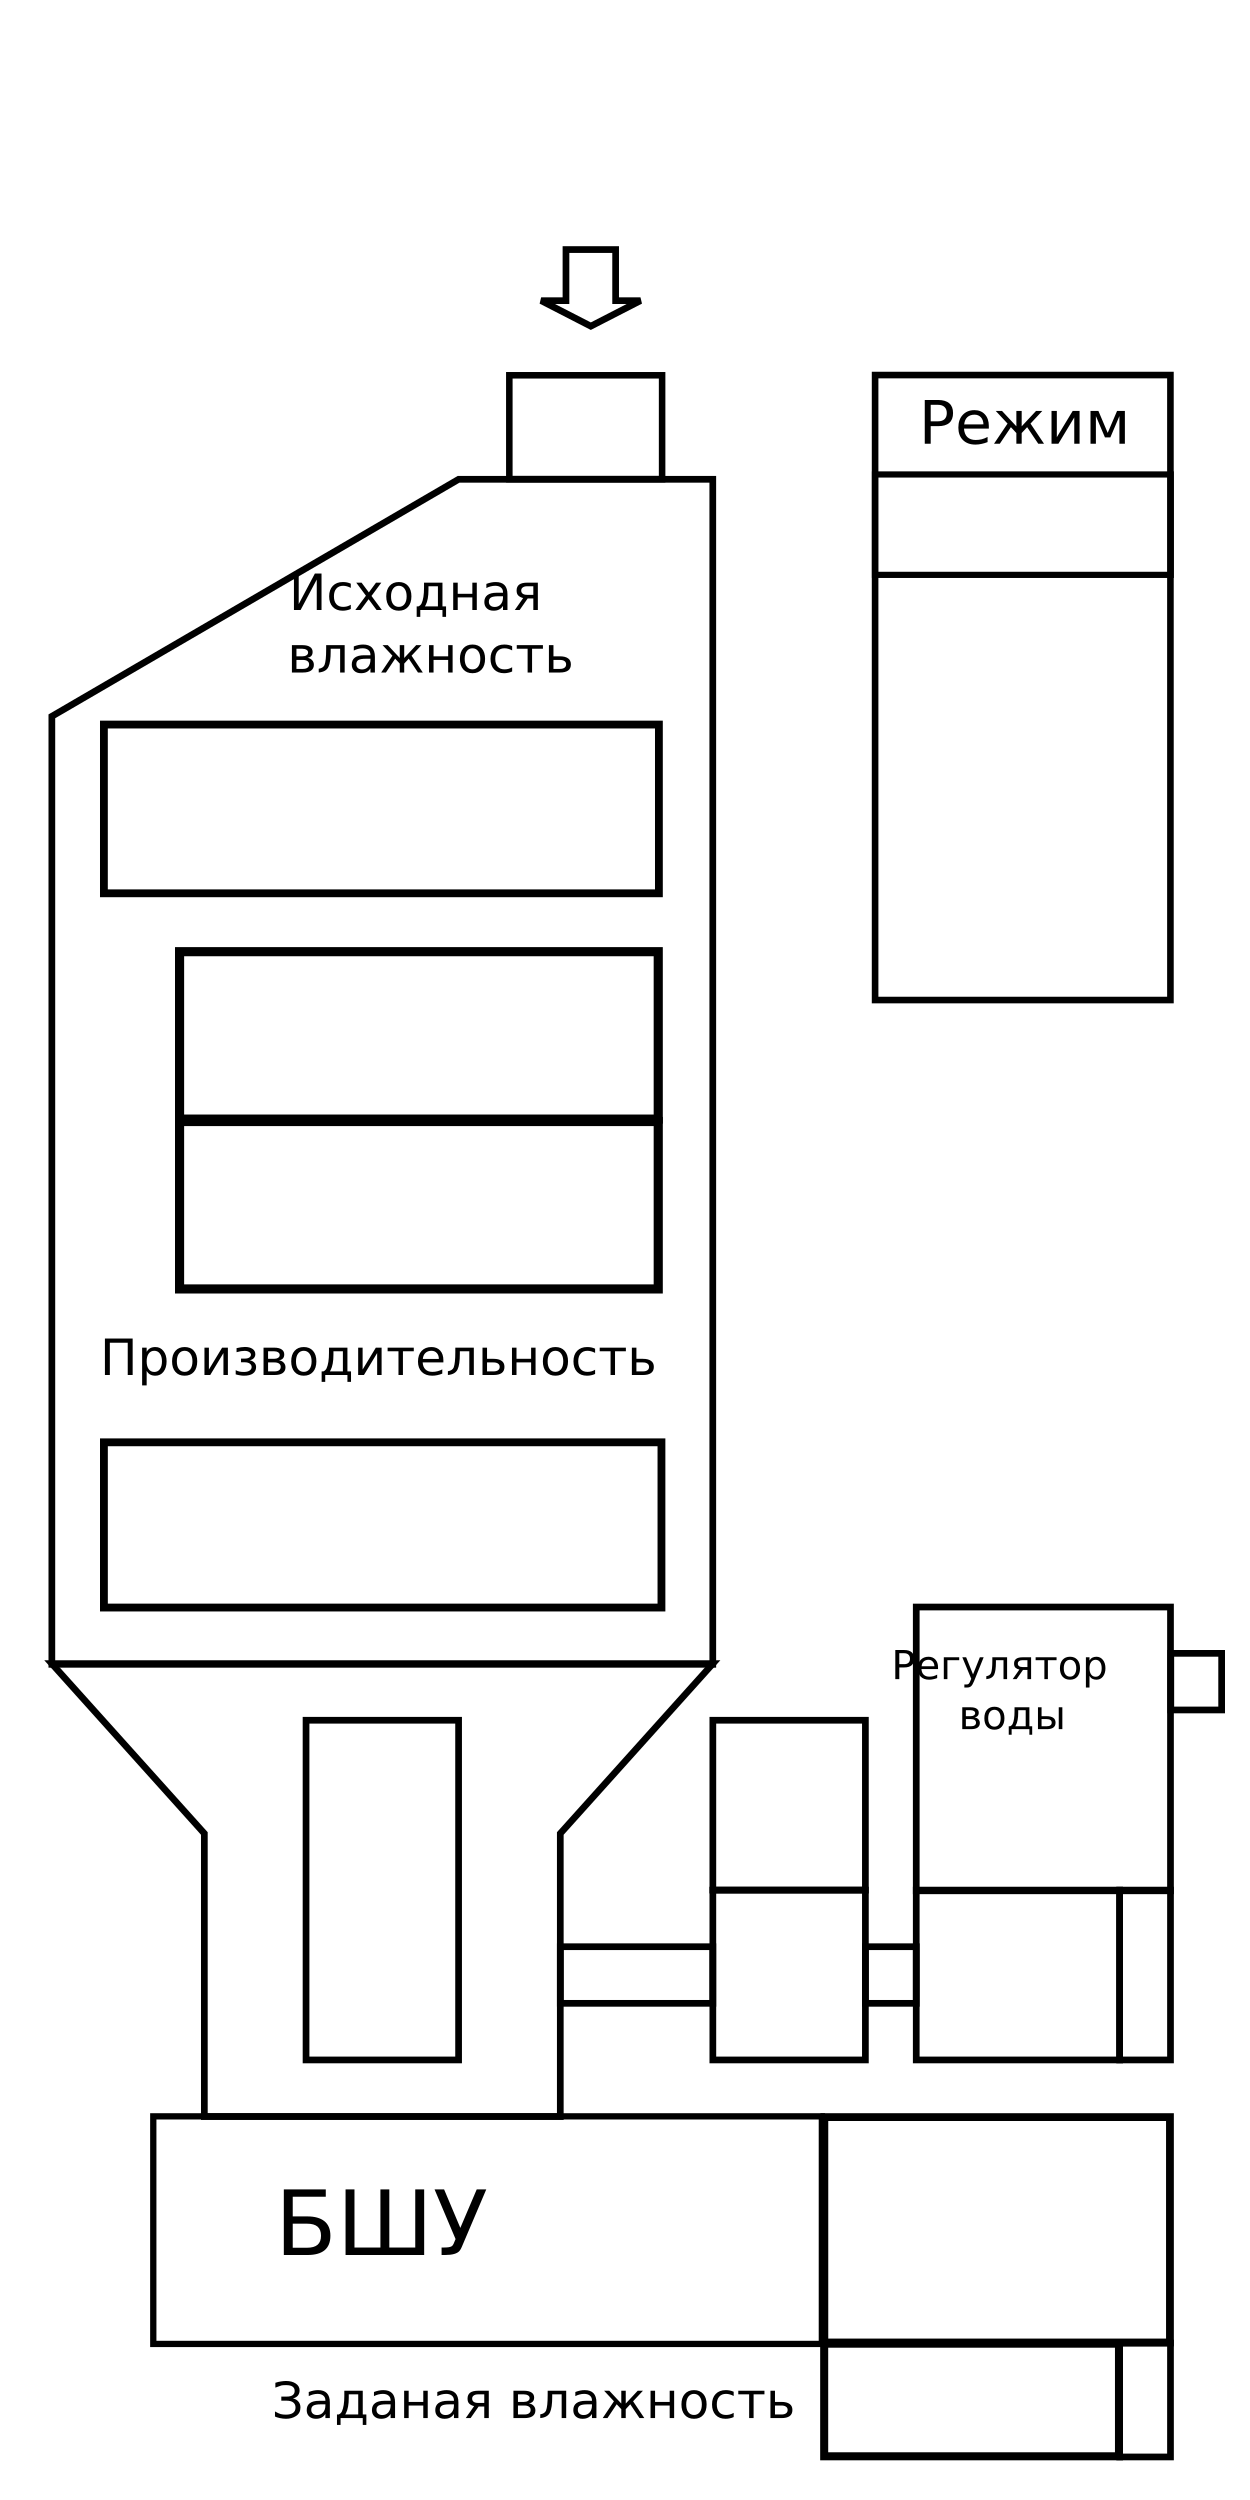
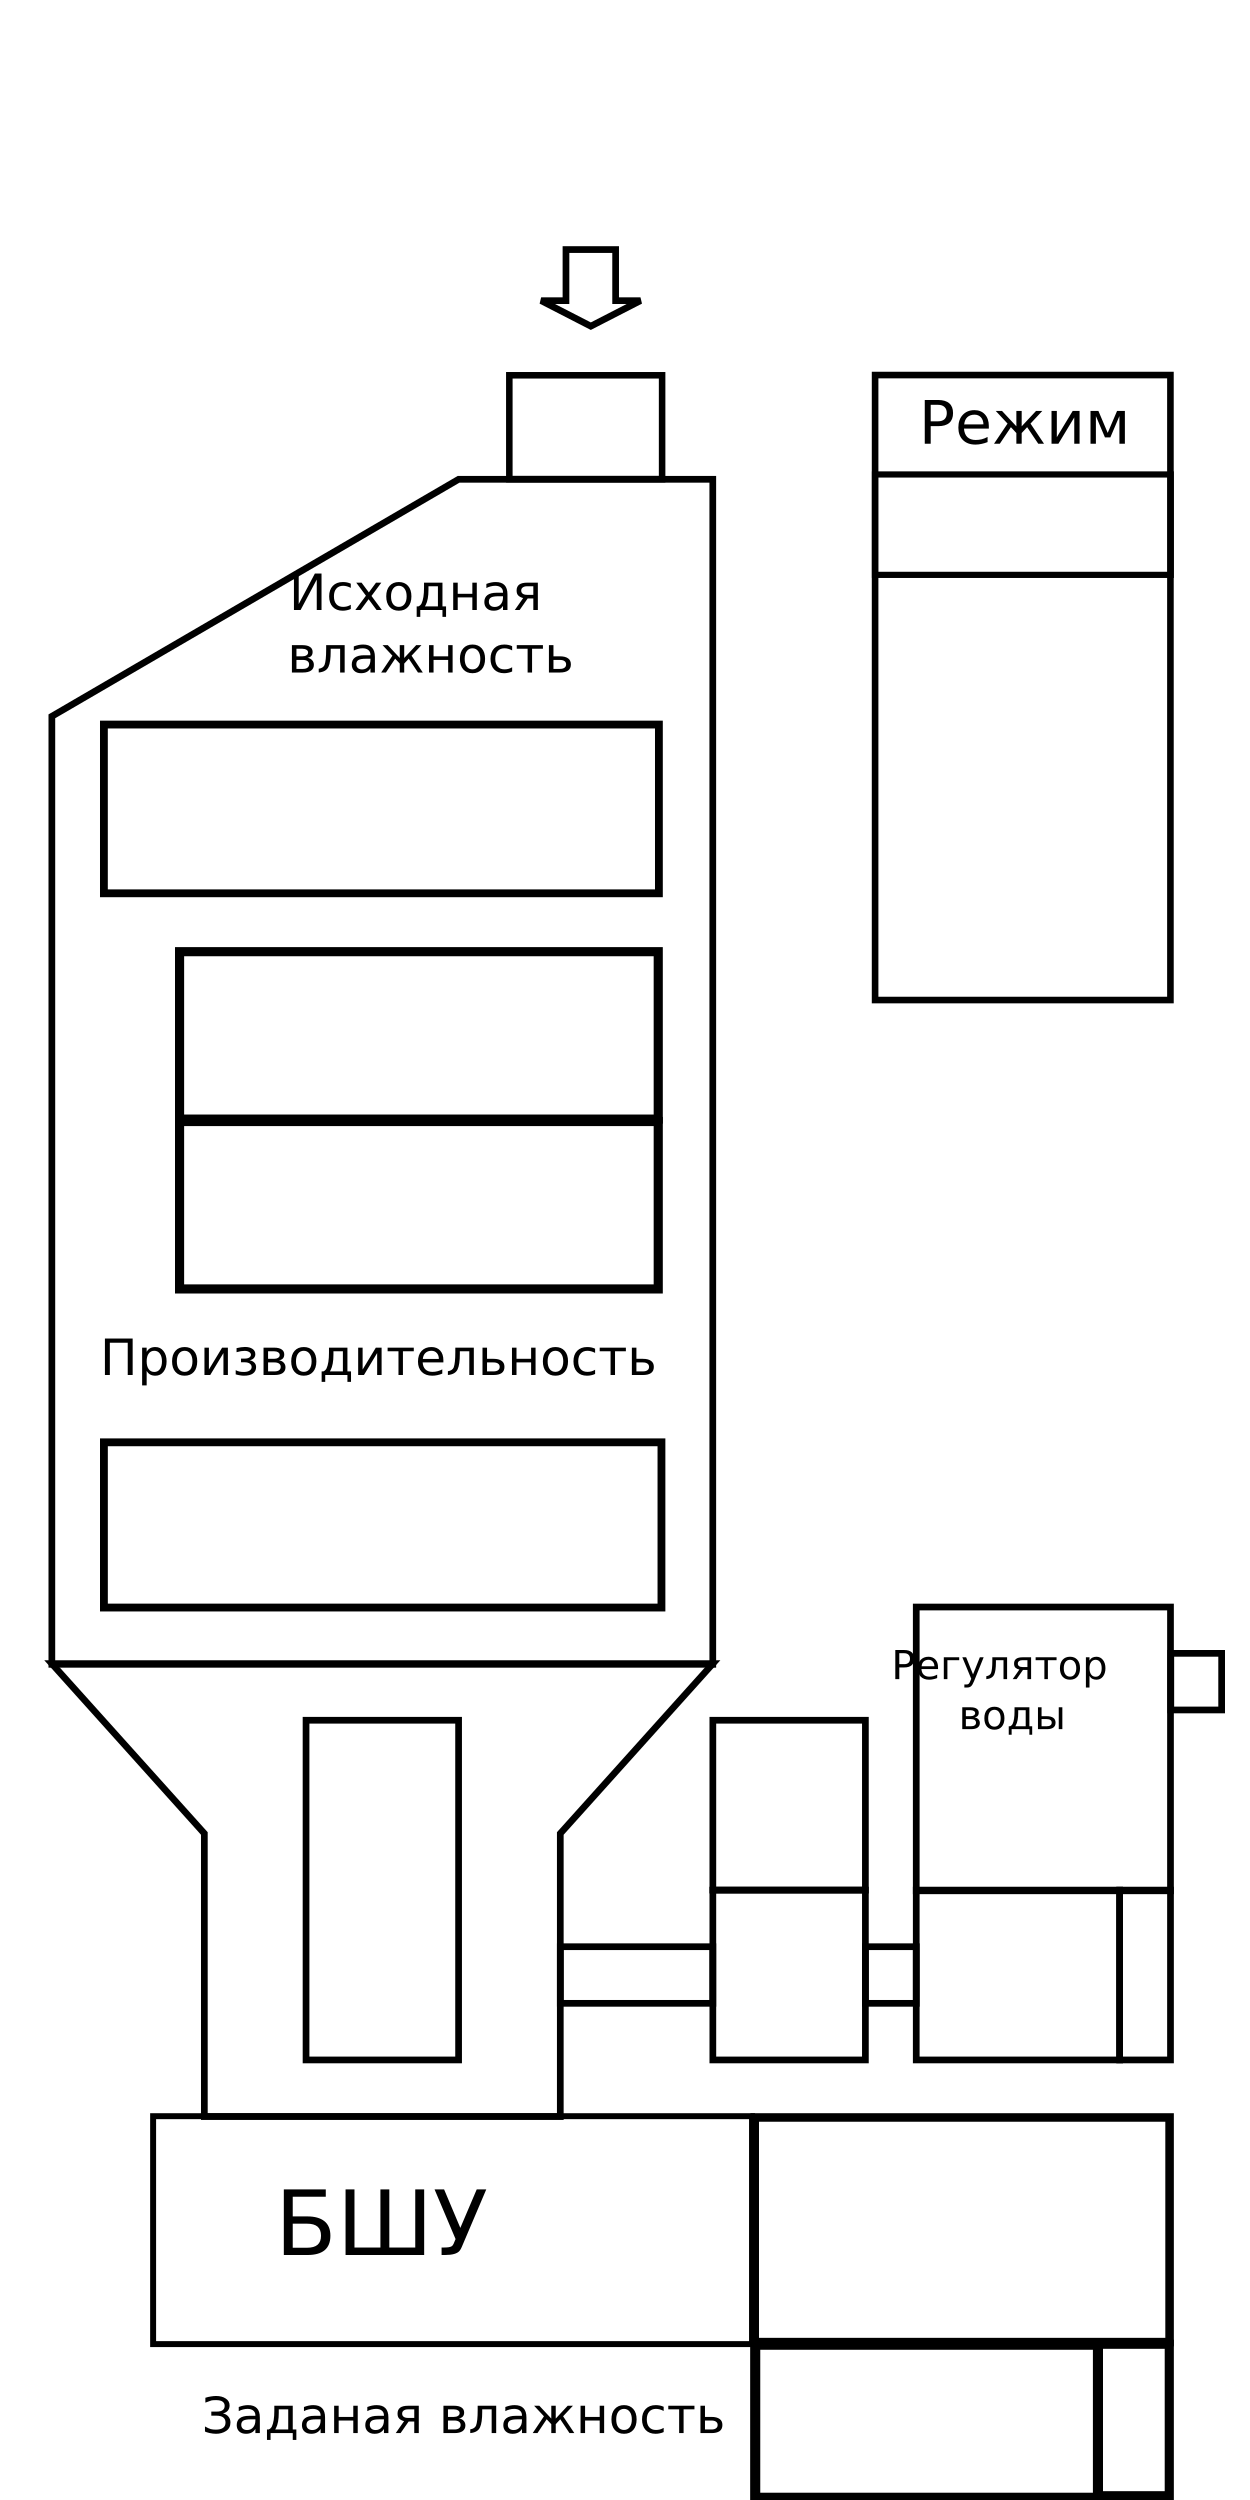
<svg xmlns="http://www.w3.org/2000/svg" width="250" height="500" id="svg2" version="1.0">
  <defs id="defs4" />
  <g id="layer1" transform="translate(-89.6875,-22.04968)">
    <path style="fill:none;fill-rule:evenodd;stroke:#000000;stroke-width:1.306;stroke-linecap:butt;stroke-linejoin:miter;stroke-miterlimit:4;stroke-dasharray:none;stroke-opacity:1" d="M 191.553,97.106 L 222.109,97.106 L 222.109,117.878 L 191.553,117.878 L 191.553,97.106 z " id="path5114" />
    <path style="fill:none;fill-rule:evenodd;stroke:#000000;stroke-width:1.341;stroke-linecap:butt;stroke-linejoin:miter;stroke-miterlimit:4;stroke-dasharray:none;stroke-opacity:1" d="M 232.244,117.912 L 232.244,354.919 L 100.058,354.919 L 100.058,165.313 L 181.403,117.912 L 232.244,117.912 z " id="path5116" />
    <path style="fill:none;fill-rule:evenodd;stroke:#000000;stroke-width:1.562;stroke-linecap:butt;stroke-linejoin:miter;stroke-miterlimit:4;stroke-dasharray:none;stroke-opacity:1" d="M 110.468,166.961 L 221.467,166.961 L 221.467,200.71 L 110.468,200.71 L 110.468,166.961 z " id="GrainHumidity" />
    <path style="fill:none;fill-rule:evenodd;stroke:#000000;stroke-width:1.827;stroke-linecap:butt;stroke-linejoin:miter;stroke-miterlimit:4;stroke-dasharray:none;stroke-opacity:1" d="M 125.601,212.386 L 221.335,212.386 L 221.335,245.869 L 125.601,245.869 L 125.601,212.386 z " id="GrainTemperature" />
    <path style="fill:none;fill-rule:evenodd;stroke:#000000;stroke-width:1.827;stroke-linecap:butt;stroke-linejoin:miter;stroke-miterlimit:4;stroke-dasharray:none;stroke-opacity:1" d="M 125.601,246.355 L 221.335,246.355 L 221.335,279.839 L 125.601,279.839 L 125.601,246.355 z " id="GrainNature" />
    <path style="fill:none;fill-rule:evenodd;stroke:#000000;stroke-width:1.565;stroke-linecap:butt;stroke-linejoin:miter;stroke-miterlimit:4;stroke-dasharray:none;stroke-opacity:1" d="M 110.47,310.513 L 221.978,310.513 L 221.978,343.558 L 110.47,343.558 L 110.47,310.513 z " id="GrainFlow" />
    <path style="fill:none;fill-rule:evenodd;stroke:#000000;stroke-width:1.341;stroke-linecap:butt;stroke-linejoin:miter;stroke-miterlimit:4;stroke-dasharray:none;stroke-opacity:1" d="M 202.882,71.966 L 202.882,82.18 L 197.917,82.18 L 207.848,87.287 L 217.779,82.18 L 212.814,82.18 L 212.814,71.966 L 202.882,71.966 z " id="path7074" />
    <path style="fill:none;fill-rule:evenodd;stroke:#000000;stroke-width:1.341;stroke-linecap:butt;stroke-linejoin:miter;stroke-miterlimit:4;stroke-dasharray:none;stroke-opacity:1" d="M 100.046,354.777 L 130.556,388.746 L 130.556,445.362 L 201.746,445.362 L 201.746,388.746 L 232.256,354.777 L 100.046,354.777 z " id="path7076" />
    <path style="fill:none;fill-rule:evenodd;stroke:#000000;stroke-width:1.341;stroke-linecap:butt;stroke-linejoin:miter;stroke-miterlimit:4;stroke-dasharray:none;stroke-opacity:1" d="M 150.896,366.1 L 150.896,434.039 L 181.406,434.039 L 181.406,366.1 L 150.896,366.1 z " id="GrainArea" />
-     <path style="fill:none;fill-rule:evenodd;stroke:#000000;stroke-width:1.257;stroke-linecap:butt;stroke-linejoin:miter;stroke-miterlimit:4;stroke-dasharray:none;stroke-opacity:1" d="M 120.344,445.32 L 254.059,445.32 L 254.059,490.837 L 120.344,490.837 L 120.344,445.32 z " id="path7080" />
-     <path style="fill:none;fill-rule:evenodd;stroke:#000000;stroke-width:1.56;stroke-linecap:butt;stroke-linejoin:miter;stroke-miterlimit:4;stroke-dasharray:none;stroke-opacity:1" d="M 254.559,445.471 L 323.677,445.471 L 323.677,490.545 L 254.559,490.545 L 254.559,445.471 z " id="path7082" />
-     <path style="fill:none;fill-rule:evenodd;stroke:#000000;stroke-width:1.606;stroke-linecap:butt;stroke-linejoin:miter;stroke-miterlimit:4;stroke-dasharray:none;stroke-opacity:1" d="M 254.524,490.787 L 254.524,513.308 L 313.483,513.308 L 313.483,490.787 L 254.524,490.787 z " id="TargetHumidity" />
-     <path style="fill:none;fill-rule:evenodd;stroke:#000000;stroke-width:1.341;stroke-linecap:butt;stroke-linejoin:miter;stroke-miterlimit:4;stroke-dasharray:none;stroke-opacity:1" d="M 313.618,513.44 L 323.785,513.44 L 323.785,490.655 L 313.618,490.655 L 313.618,513.44 z " id="path7086" />
+     <path style="fill:none;fill-rule:evenodd;stroke:#000000;stroke-width:1.191;stroke-linecap:butt;stroke-linejoin:miter;stroke-miterlimit:4;stroke-dasharray:none;stroke-opacity:1" d="M 120.311,445.287 L 240.092,445.287 L 240.092,490.87 L 120.311,490.87 L 120.311,445.287 z " id="path7080" />
+     <path style="fill:none;fill-rule:evenodd;stroke:#000000;stroke-width:1.707;stroke-linecap:butt;stroke-linejoin:miter;stroke-miterlimit:4;stroke-dasharray:none;stroke-opacity:1" d="M 240.633,445.544 L 323.604,445.544 L 323.604,490.471 L 240.633,490.471 L 240.633,445.544 z " id="path7082" />
+     <path style="fill:none;fill-rule:evenodd;stroke:#000000;stroke-width:2.018;stroke-linecap:butt;stroke-linejoin:miter;stroke-miterlimit:4;stroke-dasharray:none;stroke-opacity:1" d="M 240.73,490.994 L 240.73,521.602 L 309.277,521.602 L 309.277,490.994 L 240.73,490.994 z " id="TargetHumidity" />
+     <path style="fill:none;fill-rule:evenodd;stroke:#000000;stroke-width:1.827;stroke-linecap:butt;stroke-linejoin:miter;stroke-miterlimit:4;stroke-dasharray:none;stroke-opacity:1" d="M 309.36,521.198 L 323.543,521.198 L 323.543,490.898 L 309.36,490.898 L 309.36,521.198 z " id="HumiditySpin" />
    <path style="fill:none;fill-rule:evenodd;stroke:#000000;stroke-width:1.341;stroke-linecap:butt;stroke-linejoin:miter;stroke-miterlimit:4;stroke-dasharray:none;stroke-opacity:1" d="M 201.746,411.392 L 232.256,411.392 L 232.256,422.716 L 201.746,422.716 L 201.746,411.392 z " id="path7088" />
    <path style="fill:none;fill-rule:evenodd;stroke:#000000;stroke-width:1.341;stroke-linecap:butt;stroke-linejoin:miter;stroke-miterlimit:4;stroke-dasharray:none;stroke-opacity:1" d="M 232.256,400.069 L 232.256,434.039 L 262.766,434.039 L 262.766,400.069 L 232.256,400.069 z " id="WaterArea" />
    <path style="fill:none;fill-rule:evenodd;stroke:#000000;stroke-width:1.341;stroke-linecap:butt;stroke-linejoin:miter;stroke-miterlimit:4;stroke-dasharray:none;stroke-opacity:1" d="M 232.256,366.1 L 232.256,400.069 L 262.766,400.069 L 262.766,366.1 L 232.256,366.1 z " id="path7092" />
    <path style="fill:none;fill-rule:evenodd;stroke:#000000;stroke-width:1.341;stroke-linecap:butt;stroke-linejoin:miter;stroke-miterlimit:4;stroke-dasharray:none;stroke-opacity:1" d="M 262.766,411.392 L 272.936,411.392 L 272.936,422.716 L 262.766,422.716 L 262.766,411.392 z " id="path7094" />
    <path style="fill:none;fill-rule:evenodd;stroke:#000000;stroke-width:1.341;stroke-linecap:butt;stroke-linejoin:miter;stroke-miterlimit:4;stroke-dasharray:none;stroke-opacity:1" d="M 272.936,434.039 L 313.616,434.039 L 313.616,400.069 L 272.936,400.069 L 272.936,434.039 z " id="path7096" />
-     <path style="fill:none;fill-rule:evenodd;stroke:#000000;stroke-width:1.341;stroke-linecap:butt;stroke-linejoin:miter;stroke-miterlimit:4;stroke-dasharray:none;stroke-opacity:1" d="M 313.616,400.069 L 323.786,400.069 L 323.786,434.039 L 313.616,434.039 L 313.616,400.069 z " id="path7098" />
+     <path style="fill:none;fill-rule:evenodd;stroke:#000000;stroke-width:1.341;stroke-linecap:butt;stroke-linejoin:miter;stroke-miterlimit:4;stroke-dasharray:none;stroke-opacity:1" d="M 313.616,400.069 L 323.786,400.069 L 323.786,434.039 L 313.616,434.039 L 313.616,400.069 z " id="FlowSpin" />
    <path style="fill:none;fill-rule:evenodd;stroke:#000000;stroke-width:1.341;stroke-linecap:butt;stroke-linejoin:miter;stroke-miterlimit:4;stroke-dasharray:none;stroke-opacity:1" d="M 272.937,400.21 L 272.937,343.454 L 323.786,343.454 L 323.786,400.21 L 272.937,400.21 z " id="path7100" />
    <path style="fill:none;fill-rule:evenodd;stroke:#000000;stroke-width:1.32;stroke-linecap:butt;stroke-linejoin:miter;stroke-miterlimit:4;stroke-dasharray:none;stroke-opacity:1" d="M 264.706,97.06 L 264.706,222.058 L 323.773,222.058 L 323.773,97.06 L 264.706,97.06 z " id="path7102" />
    <path style="fill:none;fill-rule:evenodd;stroke:#000000;stroke-width:1.239;stroke-linecap:butt;stroke-linejoin:miter;stroke-miterlimit:4;stroke-dasharray:none;stroke-opacity:1" d="M 264.684,137.023 L 323.836,137.023 L 323.836,116.943 L 264.684,116.943 L 264.684,137.023 z " id="StageMode" />
    <path style="fill:none;fill-rule:evenodd;stroke:#000000;stroke-width:1.341;stroke-linecap:butt;stroke-linejoin:miter;stroke-miterlimit:4;stroke-dasharray:none;stroke-opacity:1" d="M 323.847,352.72 L 334.017,352.72 L 334.017,364.043 L 323.847,364.043 L 323.847,352.72 z " id="path7135" />
    <text xml:space="preserve" style="font-size:10px;font-style:normal;font-weight:normal;text-align:end;text-anchor:end;fill:#000000;fill-opacity:1;stroke:none;stroke-width:1px;stroke-linecap:butt;stroke-linejoin:miter;stroke-opacity:1;font-family:Bitstream Vera Sans" x="220.352" y="144.05" id="text6220">
      <tspan id="tspan6222" x="220.352" y="144.05">Исходная</tspan>
      <tspan x="220.352" y="156.55" id="tspan6224">влажность</tspan>
    </text>
    <text xml:space="preserve" style="font-size:10px;font-style:normal;font-weight:normal;fill:#000000;fill-opacity:1;stroke:none;stroke-width:1px;stroke-linecap:butt;stroke-linejoin:miter;stroke-opacity:1;font-family:Bitstream Vera Sans" x="109.688" y="297.05" id="text6226">
      <tspan id="tspan6228" x="109.688" y="297.05">Производительность</tspan>
    </text>
    <text xml:space="preserve" style="font-size:18px;font-style:normal;font-weight:normal;fill:#000000;fill-opacity:1;stroke:none;stroke-width:1px;stroke-linecap:butt;stroke-linejoin:miter;stroke-opacity:1;font-family:Bitstream Vera Sans" x="144.688" y="473.05" id="text6230">
      <tspan id="tspan6232" x="144.688" y="473.05">БШУ</tspan>
    </text>
    <text xml:space="preserve" style="font-size:8px;font-style:normal;font-weight:normal;text-align:center;text-anchor:middle;fill:#000000;fill-opacity:1;stroke:none;stroke-width:1px;stroke-linecap:butt;stroke-linejoin:miter;stroke-opacity:1;font-family:Bitstream Vera Sans" x="298.492" y="357.882" id="text6234">
      <tspan id="tspan6236" x="298.492" y="357.882">Регулятор</tspan>
      <tspan x="298.492" y="367.882" id="tspan6238">воды</tspan>
    </text>
    <text xml:space="preserve" style="font-size:12px;font-style:normal;font-weight:normal;fill:#000000;fill-opacity:1;stroke:none;stroke-width:1px;stroke-linecap:butt;stroke-linejoin:miter;stroke-opacity:1;font-family:Bitstream Vera Sans" x="273.467" y="110.798" id="text6240">
      <tspan id="tspan6242" x="273.467" y="110.798">Режим</tspan>
    </text>
-     <text xml:space="preserve" style="font-size:10px;font-style:normal;font-weight:normal;fill:#000000;fill-opacity:1;stroke:none;stroke-width:1px;stroke-linecap:butt;stroke-linejoin:miter;stroke-opacity:1;font-family:Bitstream Vera Sans" x="144.028" y="505.668" id="text6244">
-       <tspan id="tspan6246" x="144.028" y="505.668">Заданая влажность</tspan>
+     <text xml:space="preserve" style="font-size:10px;font-style:normal;font-weight:normal;fill:#000000;fill-opacity:1;stroke:none;stroke-width:1px;stroke-linecap:butt;stroke-linejoin:miter;stroke-opacity:1;font-family:Bitstream Vera Sans" x="130.028" y="508.668" id="text6244">
+       <tspan id="tspan6246" x="130.028" y="508.668">Заданая влажность</tspan>
    </text>
  </g>
</svg>
